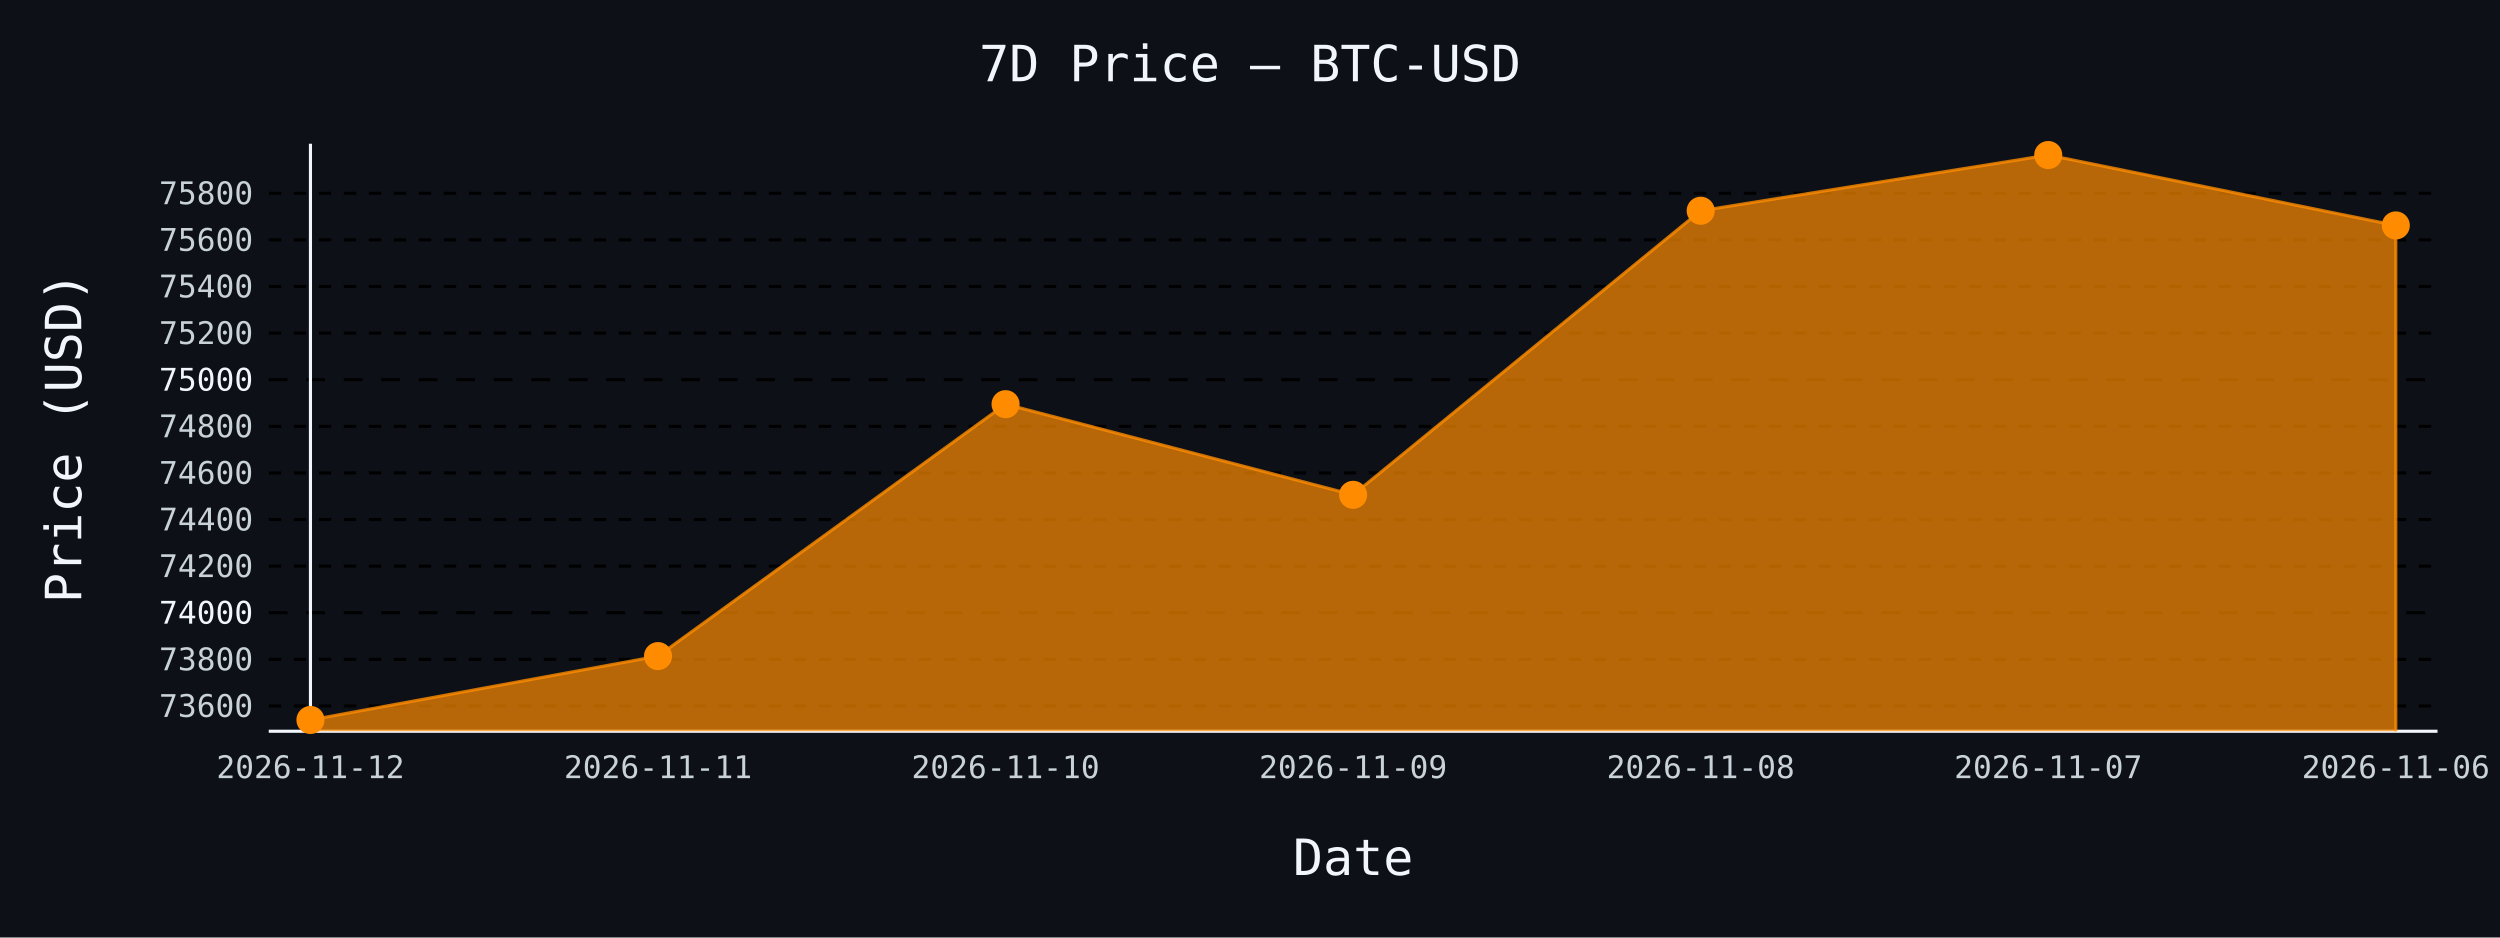
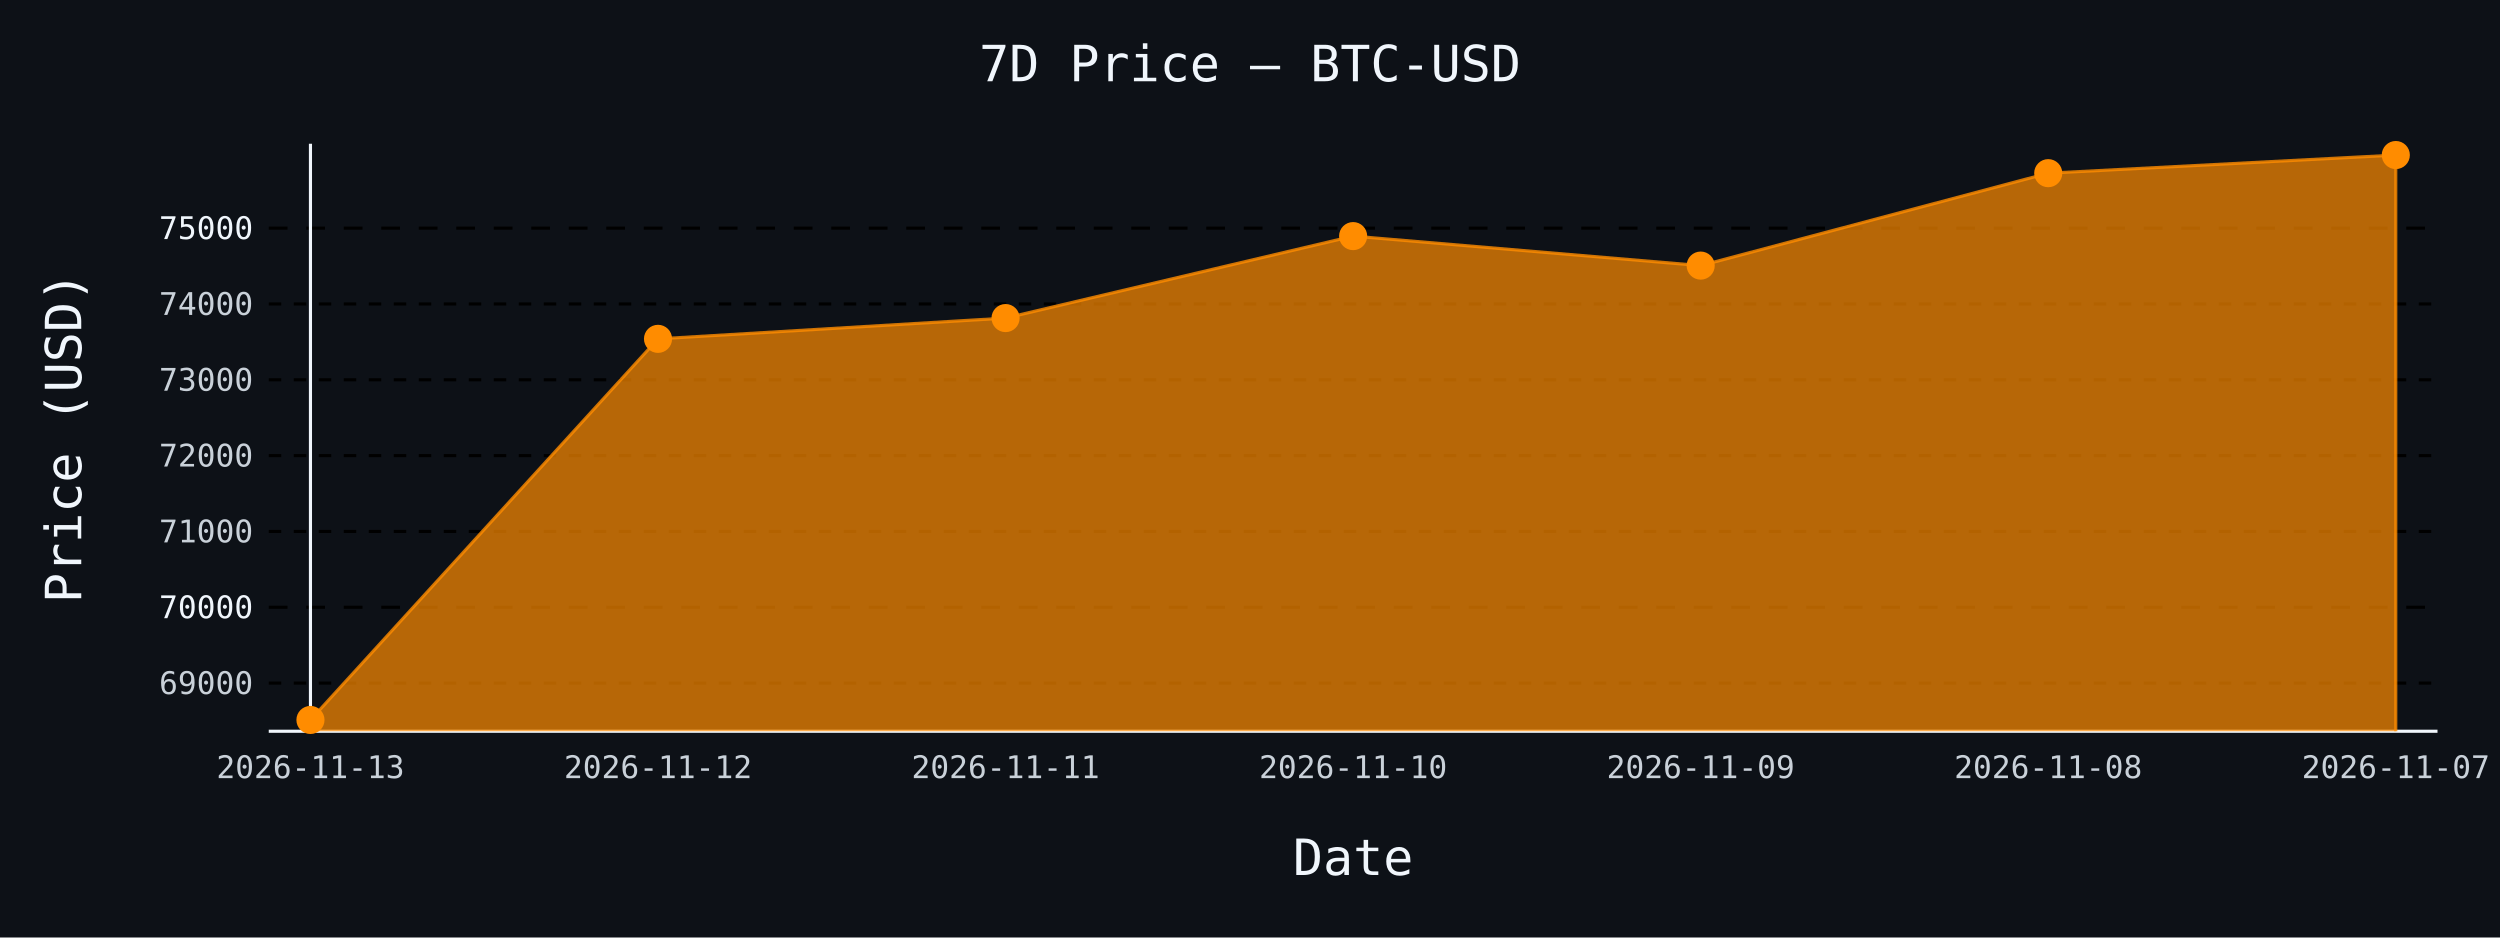
- <svg xmlns="http://www.w3.org/2000/svg" id="chart-53a719bc-6b60-4366-af61-81e46908d52a" class="pygal-chart" viewBox="0 0 800 300">
+ <svg xmlns="http://www.w3.org/2000/svg" id="chart-261b5dd8-a6e3-4ee8-b70a-c716a089d860" class="pygal-chart" viewBox="0 0 800 300">
  <defs>
-     <style type="text/css">#chart-53a719bc-6b60-4366-af61-81e46908d52a{-webkit-user-select:none;-webkit-font-smoothing:antialiased;font-family:monospace}#chart-53a719bc-6b60-4366-af61-81e46908d52a .title{font-family:monospace;font-size:16px}#chart-53a719bc-6b60-4366-af61-81e46908d52a .legends .legend text{font-family:monospace;font-size:14px}#chart-53a719bc-6b60-4366-af61-81e46908d52a .axis text{font-family:monospace;font-size:10px}#chart-53a719bc-6b60-4366-af61-81e46908d52a .axis text.major{font-family:monospace;font-size:10px}#chart-53a719bc-6b60-4366-af61-81e46908d52a .text-overlay text.value{font-family:monospace;font-size:16px}#chart-53a719bc-6b60-4366-af61-81e46908d52a .text-overlay text.label{font-family:monospace;font-size:10px}#chart-53a719bc-6b60-4366-af61-81e46908d52a .tooltip{font-family:monospace;font-size:14px}#chart-53a719bc-6b60-4366-af61-81e46908d52a text.no_data{font-family:monospace;font-size:64px}
- #chart-53a719bc-6b60-4366-af61-81e46908d52a{background-color:#0d1117}#chart-53a719bc-6b60-4366-af61-81e46908d52a path,#chart-53a719bc-6b60-4366-af61-81e46908d52a line,#chart-53a719bc-6b60-4366-af61-81e46908d52a rect,#chart-53a719bc-6b60-4366-af61-81e46908d52a circle{-webkit-transition:150ms;-moz-transition:150ms;transition:150ms}#chart-53a719bc-6b60-4366-af61-81e46908d52a .graph &gt; .background{fill:#0d1117}#chart-53a719bc-6b60-4366-af61-81e46908d52a .plot &gt; .background{fill:#0d1117}#chart-53a719bc-6b60-4366-af61-81e46908d52a .graph{fill:#c9d1d9}#chart-53a719bc-6b60-4366-af61-81e46908d52a text.no_data{fill:#f0f6fc}#chart-53a719bc-6b60-4366-af61-81e46908d52a .title{fill:#f0f6fc}#chart-53a719bc-6b60-4366-af61-81e46908d52a .legends .legend text{fill:#c9d1d9}#chart-53a719bc-6b60-4366-af61-81e46908d52a .legends .legend:hover text{fill:#f0f6fc}#chart-53a719bc-6b60-4366-af61-81e46908d52a .axis .line{stroke:#f0f6fc}#chart-53a719bc-6b60-4366-af61-81e46908d52a .axis .guide.line{stroke:#8b949e}#chart-53a719bc-6b60-4366-af61-81e46908d52a .axis .major.line{stroke:#c9d1d9}#chart-53a719bc-6b60-4366-af61-81e46908d52a .axis text.major{fill:#f0f6fc}#chart-53a719bc-6b60-4366-af61-81e46908d52a .axis.y .guides:hover .guide.line,#chart-53a719bc-6b60-4366-af61-81e46908d52a .line-graph .axis.x .guides:hover .guide.line,#chart-53a719bc-6b60-4366-af61-81e46908d52a .stackedline-graph .axis.x .guides:hover .guide.line,#chart-53a719bc-6b60-4366-af61-81e46908d52a .xy-graph .axis.x .guides:hover .guide.line{stroke:#f0f6fc}#chart-53a719bc-6b60-4366-af61-81e46908d52a .axis .guides:hover text{fill:#f0f6fc}#chart-53a719bc-6b60-4366-af61-81e46908d52a .reactive{fill-opacity:.7;stroke-opacity:.8;stroke-width:1}#chart-53a719bc-6b60-4366-af61-81e46908d52a .ci{stroke:#c9d1d9}#chart-53a719bc-6b60-4366-af61-81e46908d52a .reactive.active,#chart-53a719bc-6b60-4366-af61-81e46908d52a .active .reactive{fill-opacity:.8;stroke-opacity:.9;stroke-width:4}#chart-53a719bc-6b60-4366-af61-81e46908d52a .ci .reactive.active{stroke-width:1.5}#chart-53a719bc-6b60-4366-af61-81e46908d52a .series text{fill:#f0f6fc}#chart-53a719bc-6b60-4366-af61-81e46908d52a .tooltip rect{fill:#0d1117;stroke:#f0f6fc;-webkit-transition:opacity 150ms;-moz-transition:opacity 150ms;transition:opacity 150ms}#chart-53a719bc-6b60-4366-af61-81e46908d52a .tooltip .label{fill:#c9d1d9}#chart-53a719bc-6b60-4366-af61-81e46908d52a .tooltip .label{fill:#c9d1d9}#chart-53a719bc-6b60-4366-af61-81e46908d52a .tooltip .legend{font-size:.8em;fill:#8b949e}#chart-53a719bc-6b60-4366-af61-81e46908d52a .tooltip .x_label{font-size:.6em;fill:#f0f6fc}#chart-53a719bc-6b60-4366-af61-81e46908d52a .tooltip .xlink{font-size:.5em;text-decoration:underline}#chart-53a719bc-6b60-4366-af61-81e46908d52a .tooltip .value{font-size:1.5em}#chart-53a719bc-6b60-4366-af61-81e46908d52a .bound{font-size:.5em}#chart-53a719bc-6b60-4366-af61-81e46908d52a .max-value{font-size:.75em;fill:#8b949e}#chart-53a719bc-6b60-4366-af61-81e46908d52a .map-element{fill:#0d1117;stroke:#8b949e !important}#chart-53a719bc-6b60-4366-af61-81e46908d52a .map-element .reactive{fill-opacity:inherit;stroke-opacity:inherit}#chart-53a719bc-6b60-4366-af61-81e46908d52a .color-0,#chart-53a719bc-6b60-4366-af61-81e46908d52a .color-0 a:visited{stroke:#ff8c00;fill:#ff8c00}#chart-53a719bc-6b60-4366-af61-81e46908d52a .text-overlay .color-0 text{fill:black}
- #chart-53a719bc-6b60-4366-af61-81e46908d52a text.no_data{text-anchor:middle}#chart-53a719bc-6b60-4366-af61-81e46908d52a .guide.line{fill:none}#chart-53a719bc-6b60-4366-af61-81e46908d52a .centered{text-anchor:middle}#chart-53a719bc-6b60-4366-af61-81e46908d52a .title{text-anchor:middle}#chart-53a719bc-6b60-4366-af61-81e46908d52a .legends .legend text{fill-opacity:1}#chart-53a719bc-6b60-4366-af61-81e46908d52a .axis.x text{text-anchor:middle}#chart-53a719bc-6b60-4366-af61-81e46908d52a .axis.x:not(.web) text[transform]{text-anchor:start}#chart-53a719bc-6b60-4366-af61-81e46908d52a .axis.x:not(.web) text[transform].backwards{text-anchor:end}#chart-53a719bc-6b60-4366-af61-81e46908d52a .axis.y text{text-anchor:end}#chart-53a719bc-6b60-4366-af61-81e46908d52a .axis.y text[transform].backwards{text-anchor:start}#chart-53a719bc-6b60-4366-af61-81e46908d52a .axis.y2 text{text-anchor:start}#chart-53a719bc-6b60-4366-af61-81e46908d52a .axis.y2 text[transform].backwards{text-anchor:end}#chart-53a719bc-6b60-4366-af61-81e46908d52a .axis .guide.line{stroke-dasharray:4,4;stroke:black}#chart-53a719bc-6b60-4366-af61-81e46908d52a .axis .major.guide.line{stroke-dasharray:6,6;stroke:black}#chart-53a719bc-6b60-4366-af61-81e46908d52a .horizontal .axis.y .guide.line,#chart-53a719bc-6b60-4366-af61-81e46908d52a .horizontal .axis.y2 .guide.line,#chart-53a719bc-6b60-4366-af61-81e46908d52a .vertical .axis.x .guide.line{opacity:0}#chart-53a719bc-6b60-4366-af61-81e46908d52a .horizontal .axis.always_show .guide.line,#chart-53a719bc-6b60-4366-af61-81e46908d52a .vertical .axis.always_show .guide.line{opacity:1 !important}#chart-53a719bc-6b60-4366-af61-81e46908d52a .axis.y .guides:hover .guide.line,#chart-53a719bc-6b60-4366-af61-81e46908d52a .axis.y2 .guides:hover .guide.line,#chart-53a719bc-6b60-4366-af61-81e46908d52a .axis.x .guides:hover .guide.line{opacity:1}#chart-53a719bc-6b60-4366-af61-81e46908d52a .axis .guides:hover text{opacity:1}#chart-53a719bc-6b60-4366-af61-81e46908d52a .nofill{fill:none}#chart-53a719bc-6b60-4366-af61-81e46908d52a .subtle-fill{fill-opacity:.2}#chart-53a719bc-6b60-4366-af61-81e46908d52a .dot{stroke-width:1px;fill-opacity:1;stroke-opacity:1}#chart-53a719bc-6b60-4366-af61-81e46908d52a .dot.active{stroke-width:5px}#chart-53a719bc-6b60-4366-af61-81e46908d52a .dot.negative{fill:transparent}#chart-53a719bc-6b60-4366-af61-81e46908d52a text,#chart-53a719bc-6b60-4366-af61-81e46908d52a tspan{stroke:none !important}#chart-53a719bc-6b60-4366-af61-81e46908d52a .series text.active{opacity:1}#chart-53a719bc-6b60-4366-af61-81e46908d52a .tooltip rect{fill-opacity:.95;stroke-width:.5}#chart-53a719bc-6b60-4366-af61-81e46908d52a .tooltip text{fill-opacity:1}#chart-53a719bc-6b60-4366-af61-81e46908d52a .showable{visibility:hidden}#chart-53a719bc-6b60-4366-af61-81e46908d52a .showable.shown{visibility:visible}#chart-53a719bc-6b60-4366-af61-81e46908d52a .gauge-background{fill:rgba(229,229,229,1);stroke:none}#chart-53a719bc-6b60-4366-af61-81e46908d52a .bg-lines{stroke:#0d1117;stroke-width:2px}</style>
+     <style type="text/css">#chart-261b5dd8-a6e3-4ee8-b70a-c716a089d860{-webkit-user-select:none;-webkit-font-smoothing:antialiased;font-family:monospace}#chart-261b5dd8-a6e3-4ee8-b70a-c716a089d860 .title{font-family:monospace;font-size:16px}#chart-261b5dd8-a6e3-4ee8-b70a-c716a089d860 .legends .legend text{font-family:monospace;font-size:14px}#chart-261b5dd8-a6e3-4ee8-b70a-c716a089d860 .axis text{font-family:monospace;font-size:10px}#chart-261b5dd8-a6e3-4ee8-b70a-c716a089d860 .axis text.major{font-family:monospace;font-size:10px}#chart-261b5dd8-a6e3-4ee8-b70a-c716a089d860 .text-overlay text.value{font-family:monospace;font-size:16px}#chart-261b5dd8-a6e3-4ee8-b70a-c716a089d860 .text-overlay text.label{font-family:monospace;font-size:10px}#chart-261b5dd8-a6e3-4ee8-b70a-c716a089d860 .tooltip{font-family:monospace;font-size:14px}#chart-261b5dd8-a6e3-4ee8-b70a-c716a089d860 text.no_data{font-family:monospace;font-size:64px}
+ #chart-261b5dd8-a6e3-4ee8-b70a-c716a089d860{background-color:#0d1117}#chart-261b5dd8-a6e3-4ee8-b70a-c716a089d860 path,#chart-261b5dd8-a6e3-4ee8-b70a-c716a089d860 line,#chart-261b5dd8-a6e3-4ee8-b70a-c716a089d860 rect,#chart-261b5dd8-a6e3-4ee8-b70a-c716a089d860 circle{-webkit-transition:150ms;-moz-transition:150ms;transition:150ms}#chart-261b5dd8-a6e3-4ee8-b70a-c716a089d860 .graph &gt; .background{fill:#0d1117}#chart-261b5dd8-a6e3-4ee8-b70a-c716a089d860 .plot &gt; .background{fill:#0d1117}#chart-261b5dd8-a6e3-4ee8-b70a-c716a089d860 .graph{fill:#c9d1d9}#chart-261b5dd8-a6e3-4ee8-b70a-c716a089d860 text.no_data{fill:#f0f6fc}#chart-261b5dd8-a6e3-4ee8-b70a-c716a089d860 .title{fill:#f0f6fc}#chart-261b5dd8-a6e3-4ee8-b70a-c716a089d860 .legends .legend text{fill:#c9d1d9}#chart-261b5dd8-a6e3-4ee8-b70a-c716a089d860 .legends .legend:hover text{fill:#f0f6fc}#chart-261b5dd8-a6e3-4ee8-b70a-c716a089d860 .axis .line{stroke:#f0f6fc}#chart-261b5dd8-a6e3-4ee8-b70a-c716a089d860 .axis .guide.line{stroke:#8b949e}#chart-261b5dd8-a6e3-4ee8-b70a-c716a089d860 .axis .major.line{stroke:#c9d1d9}#chart-261b5dd8-a6e3-4ee8-b70a-c716a089d860 .axis text.major{fill:#f0f6fc}#chart-261b5dd8-a6e3-4ee8-b70a-c716a089d860 .axis.y .guides:hover .guide.line,#chart-261b5dd8-a6e3-4ee8-b70a-c716a089d860 .line-graph .axis.x .guides:hover .guide.line,#chart-261b5dd8-a6e3-4ee8-b70a-c716a089d860 .stackedline-graph .axis.x .guides:hover .guide.line,#chart-261b5dd8-a6e3-4ee8-b70a-c716a089d860 .xy-graph .axis.x .guides:hover .guide.line{stroke:#f0f6fc}#chart-261b5dd8-a6e3-4ee8-b70a-c716a089d860 .axis .guides:hover text{fill:#f0f6fc}#chart-261b5dd8-a6e3-4ee8-b70a-c716a089d860 .reactive{fill-opacity:.7;stroke-opacity:.8;stroke-width:1}#chart-261b5dd8-a6e3-4ee8-b70a-c716a089d860 .ci{stroke:#c9d1d9}#chart-261b5dd8-a6e3-4ee8-b70a-c716a089d860 .reactive.active,#chart-261b5dd8-a6e3-4ee8-b70a-c716a089d860 .active .reactive{fill-opacity:.8;stroke-opacity:.9;stroke-width:4}#chart-261b5dd8-a6e3-4ee8-b70a-c716a089d860 .ci .reactive.active{stroke-width:1.5}#chart-261b5dd8-a6e3-4ee8-b70a-c716a089d860 .series text{fill:#f0f6fc}#chart-261b5dd8-a6e3-4ee8-b70a-c716a089d860 .tooltip rect{fill:#0d1117;stroke:#f0f6fc;-webkit-transition:opacity 150ms;-moz-transition:opacity 150ms;transition:opacity 150ms}#chart-261b5dd8-a6e3-4ee8-b70a-c716a089d860 .tooltip .label{fill:#c9d1d9}#chart-261b5dd8-a6e3-4ee8-b70a-c716a089d860 .tooltip .label{fill:#c9d1d9}#chart-261b5dd8-a6e3-4ee8-b70a-c716a089d860 .tooltip .legend{font-size:.8em;fill:#8b949e}#chart-261b5dd8-a6e3-4ee8-b70a-c716a089d860 .tooltip .x_label{font-size:.6em;fill:#f0f6fc}#chart-261b5dd8-a6e3-4ee8-b70a-c716a089d860 .tooltip .xlink{font-size:.5em;text-decoration:underline}#chart-261b5dd8-a6e3-4ee8-b70a-c716a089d860 .tooltip .value{font-size:1.5em}#chart-261b5dd8-a6e3-4ee8-b70a-c716a089d860 .bound{font-size:.5em}#chart-261b5dd8-a6e3-4ee8-b70a-c716a089d860 .max-value{font-size:.75em;fill:#8b949e}#chart-261b5dd8-a6e3-4ee8-b70a-c716a089d860 .map-element{fill:#0d1117;stroke:#8b949e !important}#chart-261b5dd8-a6e3-4ee8-b70a-c716a089d860 .map-element .reactive{fill-opacity:inherit;stroke-opacity:inherit}#chart-261b5dd8-a6e3-4ee8-b70a-c716a089d860 .color-0,#chart-261b5dd8-a6e3-4ee8-b70a-c716a089d860 .color-0 a:visited{stroke:#ff8c00;fill:#ff8c00}#chart-261b5dd8-a6e3-4ee8-b70a-c716a089d860 .text-overlay .color-0 text{fill:black}
+ #chart-261b5dd8-a6e3-4ee8-b70a-c716a089d860 text.no_data{text-anchor:middle}#chart-261b5dd8-a6e3-4ee8-b70a-c716a089d860 .guide.line{fill:none}#chart-261b5dd8-a6e3-4ee8-b70a-c716a089d860 .centered{text-anchor:middle}#chart-261b5dd8-a6e3-4ee8-b70a-c716a089d860 .title{text-anchor:middle}#chart-261b5dd8-a6e3-4ee8-b70a-c716a089d860 .legends .legend text{fill-opacity:1}#chart-261b5dd8-a6e3-4ee8-b70a-c716a089d860 .axis.x text{text-anchor:middle}#chart-261b5dd8-a6e3-4ee8-b70a-c716a089d860 .axis.x:not(.web) text[transform]{text-anchor:start}#chart-261b5dd8-a6e3-4ee8-b70a-c716a089d860 .axis.x:not(.web) text[transform].backwards{text-anchor:end}#chart-261b5dd8-a6e3-4ee8-b70a-c716a089d860 .axis.y text{text-anchor:end}#chart-261b5dd8-a6e3-4ee8-b70a-c716a089d860 .axis.y text[transform].backwards{text-anchor:start}#chart-261b5dd8-a6e3-4ee8-b70a-c716a089d860 .axis.y2 text{text-anchor:start}#chart-261b5dd8-a6e3-4ee8-b70a-c716a089d860 .axis.y2 text[transform].backwards{text-anchor:end}#chart-261b5dd8-a6e3-4ee8-b70a-c716a089d860 .axis .guide.line{stroke-dasharray:4,4;stroke:black}#chart-261b5dd8-a6e3-4ee8-b70a-c716a089d860 .axis .major.guide.line{stroke-dasharray:6,6;stroke:black}#chart-261b5dd8-a6e3-4ee8-b70a-c716a089d860 .horizontal .axis.y .guide.line,#chart-261b5dd8-a6e3-4ee8-b70a-c716a089d860 .horizontal .axis.y2 .guide.line,#chart-261b5dd8-a6e3-4ee8-b70a-c716a089d860 .vertical .axis.x .guide.line{opacity:0}#chart-261b5dd8-a6e3-4ee8-b70a-c716a089d860 .horizontal .axis.always_show .guide.line,#chart-261b5dd8-a6e3-4ee8-b70a-c716a089d860 .vertical .axis.always_show .guide.line{opacity:1 !important}#chart-261b5dd8-a6e3-4ee8-b70a-c716a089d860 .axis.y .guides:hover .guide.line,#chart-261b5dd8-a6e3-4ee8-b70a-c716a089d860 .axis.y2 .guides:hover .guide.line,#chart-261b5dd8-a6e3-4ee8-b70a-c716a089d860 .axis.x .guides:hover .guide.line{opacity:1}#chart-261b5dd8-a6e3-4ee8-b70a-c716a089d860 .axis .guides:hover text{opacity:1}#chart-261b5dd8-a6e3-4ee8-b70a-c716a089d860 .nofill{fill:none}#chart-261b5dd8-a6e3-4ee8-b70a-c716a089d860 .subtle-fill{fill-opacity:.2}#chart-261b5dd8-a6e3-4ee8-b70a-c716a089d860 .dot{stroke-width:1px;fill-opacity:1;stroke-opacity:1}#chart-261b5dd8-a6e3-4ee8-b70a-c716a089d860 .dot.active{stroke-width:5px}#chart-261b5dd8-a6e3-4ee8-b70a-c716a089d860 .dot.negative{fill:transparent}#chart-261b5dd8-a6e3-4ee8-b70a-c716a089d860 text,#chart-261b5dd8-a6e3-4ee8-b70a-c716a089d860 tspan{stroke:none !important}#chart-261b5dd8-a6e3-4ee8-b70a-c716a089d860 .series text.active{opacity:1}#chart-261b5dd8-a6e3-4ee8-b70a-c716a089d860 .tooltip rect{fill-opacity:.95;stroke-width:.5}#chart-261b5dd8-a6e3-4ee8-b70a-c716a089d860 .tooltip text{fill-opacity:1}#chart-261b5dd8-a6e3-4ee8-b70a-c716a089d860 .showable{visibility:hidden}#chart-261b5dd8-a6e3-4ee8-b70a-c716a089d860 .showable.shown{visibility:visible}#chart-261b5dd8-a6e3-4ee8-b70a-c716a089d860 .gauge-background{fill:rgba(229,229,229,1);stroke:none}#chart-261b5dd8-a6e3-4ee8-b70a-c716a089d860 .bg-lines{stroke:#0d1117;stroke-width:2px}</style>
  </defs>
  <g class="graph line-graph vertical">
    <rect x="0" y="0" width="800" height="300" class="background" />
    <g transform="translate(86, 46)" class="plot">
      <rect x="0" y="0" width="694.0" height="188" class="background" />
      <g class="axis y always_show">
        <path d="M0 188 h694" class="line" />
        <g class="guides">
-           <path d="M0 179.91 h694" class="guide line" />
-           <text x="-5" y="183.41" class="">73600</text>
+           <path d="M0 172.592 h694" class="guide line" />
+           <text x="-5" y="176.092" class="">69000</text>
        </g>
        <g class="guides">
-           <path d="M0 164.995 h694" class="guide line" />
-           <text x="-5" y="168.495" class="">73800</text>
+           <path d="M0 148.328 h694" class="major guide line" />
+           <text x="-5" y="151.828" class="major">70000</text>
        </g>
        <g class="guides">
-           <path d="M0 150.08 h694" class="major guide line" />
-           <text x="-5" y="153.58" class="major">74000</text>
+           <path d="M0 124.064 h694" class="guide line" />
+           <text x="-5" y="127.564" class="">71000</text>
        </g>
        <g class="guides">
-           <path d="M0 135.165 h694" class="guide line" />
-           <text x="-5" y="138.665" class="">74200</text>
+           <path d="M0 99.799 h694" class="guide line" />
+           <text x="-5" y="103.299" class="">72000</text>
        </g>
        <g class="guides">
-           <path d="M0 120.25 h694" class="guide line" />
-           <text x="-5" y="123.75" class="">74400</text>
+           <path d="M0 75.535 h694" class="guide line" />
+           <text x="-5" y="79.035" class="">73000</text>
        </g>
        <g class="guides">
-           <path d="M0 105.335 h694" class="guide line" />
-           <text x="-5" y="108.835" class="">74600</text>
+           <path d="M0 51.271 h694" class="guide line" />
+           <text x="-5" y="54.771" class="">74000</text>
        </g>
        <g class="guides">
-           <path d="M0 90.42 h694" class="guide line" />
-           <text x="-5" y="93.92" class="">74800</text>
-         </g>
-         <g class="guides">
-           <path d="M0 75.505 h694" class="major guide line" />
-           <text x="-5" y="79.005" class="major">75000</text>
-         </g>
-         <g class="guides">
-           <path d="M0 60.591 h694" class="guide line" />
-           <text x="-5" y="64.091" class="">75200</text>
-         </g>
-         <g class="guides">
-           <path d="M0 45.676 h694" class="guide line" />
-           <text x="-5" y="49.176" class="">75400</text>
-         </g>
-         <g class="guides">
-           <path d="M0 30.761 h694" class="guide line" />
-           <text x="-5" y="34.261" class="">75600</text>
-         </g>
-         <g class="guides">
-           <path d="M0 15.846 h694" class="guide line" />
-           <text x="-5" y="19.346" class="">75800</text>
+           <path d="M0 27.006 h694" class="major guide line" />
+           <text x="-5" y="30.506" class="major">75000</text>
        </g>
      </g>
      <g class="axis x">
        <g class="guides">
          <path d="M13.346 0 v188" class="line" />
-           <text x="13.346" y="203.0" class="">2026-11-12</text>
+           <text x="13.346" y="203.0" class="">2026-11-13</text>
        </g>
        <g class="guides">
          <path d="M124.564 0 v188" class="guide line" />
-           <text x="124.564" y="203.0" class="">2026-11-11</text>
+           <text x="124.564" y="203.0" class="">2026-11-12</text>
        </g>
        <g class="guides">
          <path d="M235.782 0 v188" class="guide line" />
-           <text x="235.782" y="203.0" class="">2026-11-10</text>
+           <text x="235.782" y="203.0" class="">2026-11-11</text>
        </g>
        <g class="guides">
          <path d="M347 0 v188" class="guide line" />
-           <text x="347.0" y="203.0" class="">2026-11-09</text>
+           <text x="347.0" y="203.0" class="">2026-11-10</text>
        </g>
        <g class="guides">
          <path d="M458.218 0 v188" class="guide line" />
-           <text x="458.218" y="203.0" class="">2026-11-08</text>
+           <text x="458.218" y="203.0" class="">2026-11-09</text>
        </g>
        <g class="guides">
          <path d="M569.436 0 v188" class="guide line" />
-           <text x="569.436" y="203.0" class="">2026-11-07</text>
+           <text x="569.436" y="203.0" class="">2026-11-08</text>
        </g>
        <g class="guides">
          <path d="M680.654 0 v188" class="guide line" />
-           <text x="680.654" y="203.0" class="">2026-11-06</text>
+           <text x="680.654" y="203.0" class="">2026-11-07</text>
        </g>
      </g>
      <g class="series serie-0 color-0">
-         <path d="M13.346 188 L13.346 184.385 124.564 163.951 235.782 83.336 347 112.345 458.218 21.439 569.436 3.615 680.654 26.137 680.654 188" class="line reactive" />
+         <path d="M13.346 188 L13.346 184.385 124.564 62.432 235.782 55.784 347 29.554 458.218 38.993 569.436 9.415 680.654 3.615 680.654 188" class="line reactive" />
      </g>
    </g>
    <g class="titles">
      <text x="400.0" y="26" class="title plot_title">7D Price — BTC-USD</text>
      <text x="433.0" y="280" class="title">Date</text>
      <text x="0" y="166.0" class="title" transform="rotate(-90 0 140)">Price (USD)</text>
    </g>
    <g transform="translate(86, 46)" class="plot overlay">
      <g class="series serie-0 color-0">
        <g class="dots">
          <circle cx="13.346" cy="184.385" r="4" class="dot reactive tooltip-trigger" />
        </g>
        <g class="dots">
-           <circle cx="124.564" cy="163.951" r="4" class="dot reactive tooltip-trigger" />
+           <circle cx="124.564" cy="62.432" r="4" class="dot reactive tooltip-trigger" />
        </g>
        <g class="dots">
-           <circle cx="235.782" cy="83.336" r="4" class="dot reactive tooltip-trigger" />
+           <circle cx="235.782" cy="55.784" r="4" class="dot reactive tooltip-trigger" />
        </g>
        <g class="dots">
-           <circle cx="347.0" cy="112.345" r="4" class="dot reactive tooltip-trigger" />
+           <circle cx="347.0" cy="29.554" r="4" class="dot reactive tooltip-trigger" />
        </g>
        <g class="dots">
-           <circle cx="458.218" cy="21.439" r="4" class="dot reactive tooltip-trigger" />
+           <circle cx="458.218" cy="38.993" r="4" class="dot reactive tooltip-trigger" />
        </g>
        <g class="dots">
-           <circle cx="569.436" cy="3.615" r="4" class="dot reactive tooltip-trigger" />
+           <circle cx="569.436" cy="9.415" r="4" class="dot reactive tooltip-trigger" />
        </g>
        <g class="dots">
-           <circle cx="680.654" cy="26.137" r="4" class="dot reactive tooltip-trigger" />
+           <circle cx="680.654" cy="3.615" r="4" class="dot reactive tooltip-trigger" />
        </g>
      </g>
    </g>
    <g transform="translate(86, 46)" class="plot text-overlay">
      <g class="series serie-0 color-0" />
    </g>
    <g transform="translate(86, 46)" class="plot tooltip-overlay">
      <g transform="translate(0 0)" style="opacity: 0" class="tooltip">
        <rect rx="0" ry="0" width="0" height="0" class="tooltip-box" />
        <g class="text" />
      </g>
    </g>
  </g>
</svg>
